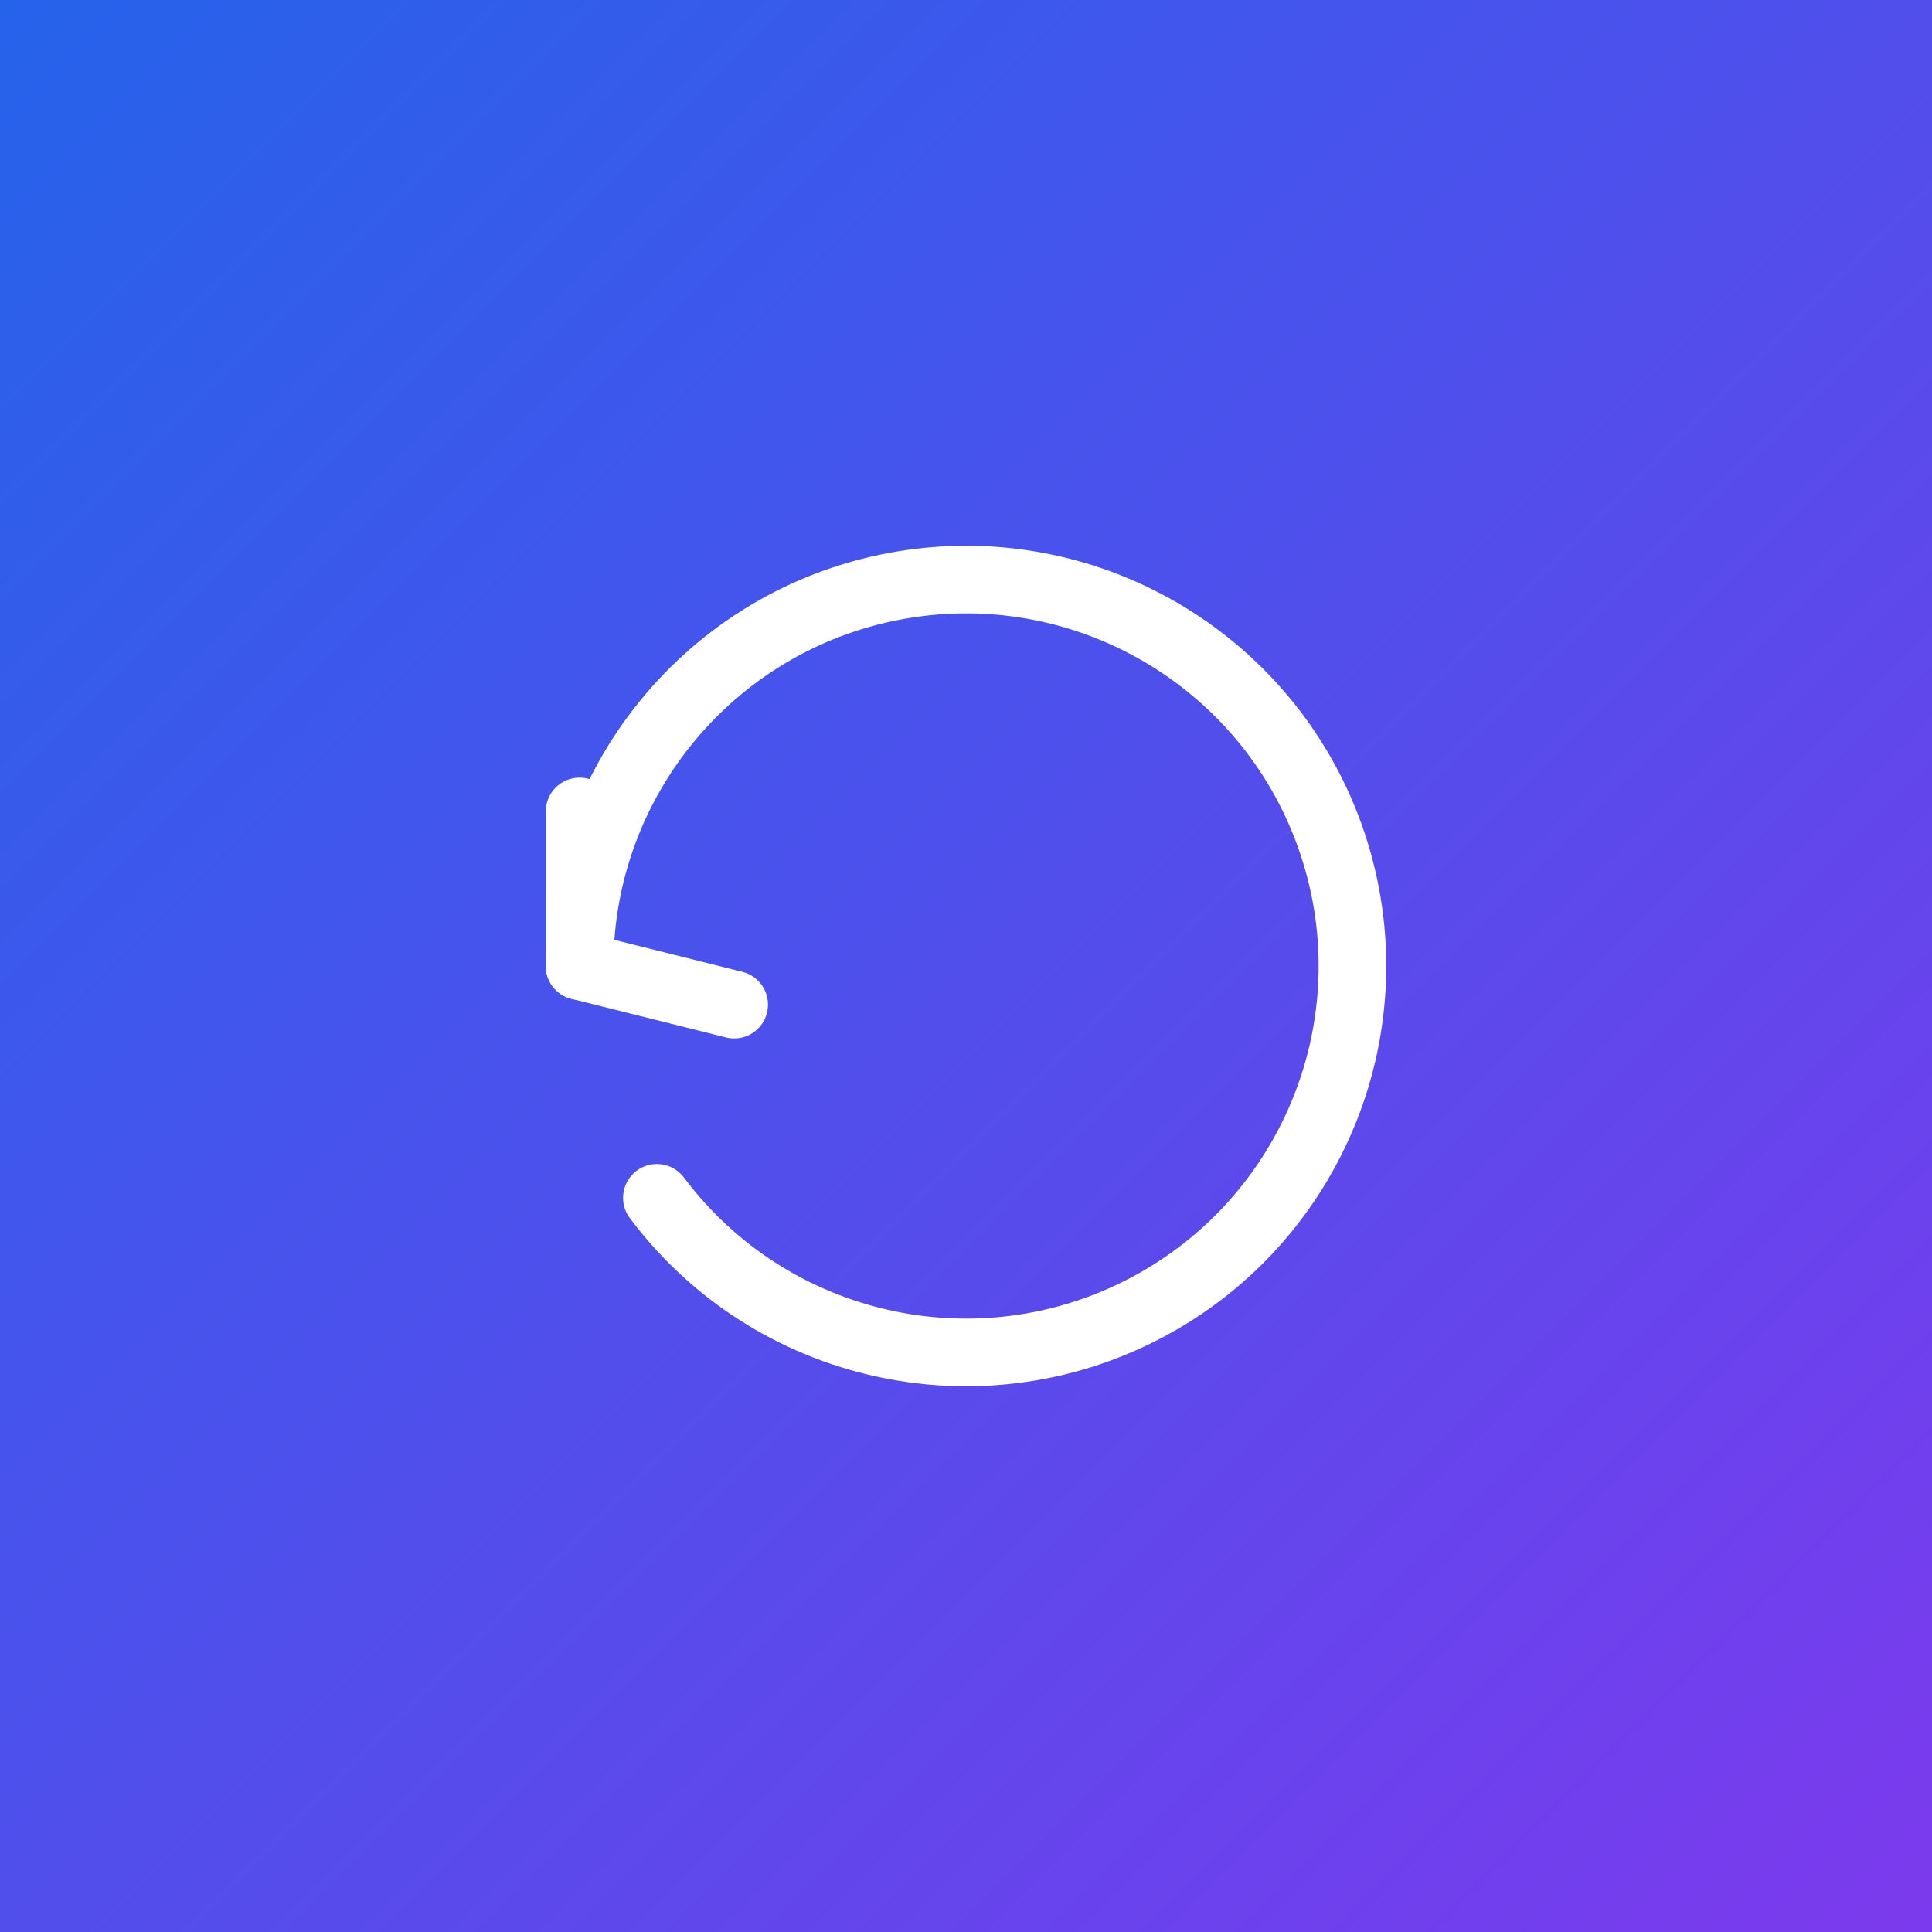
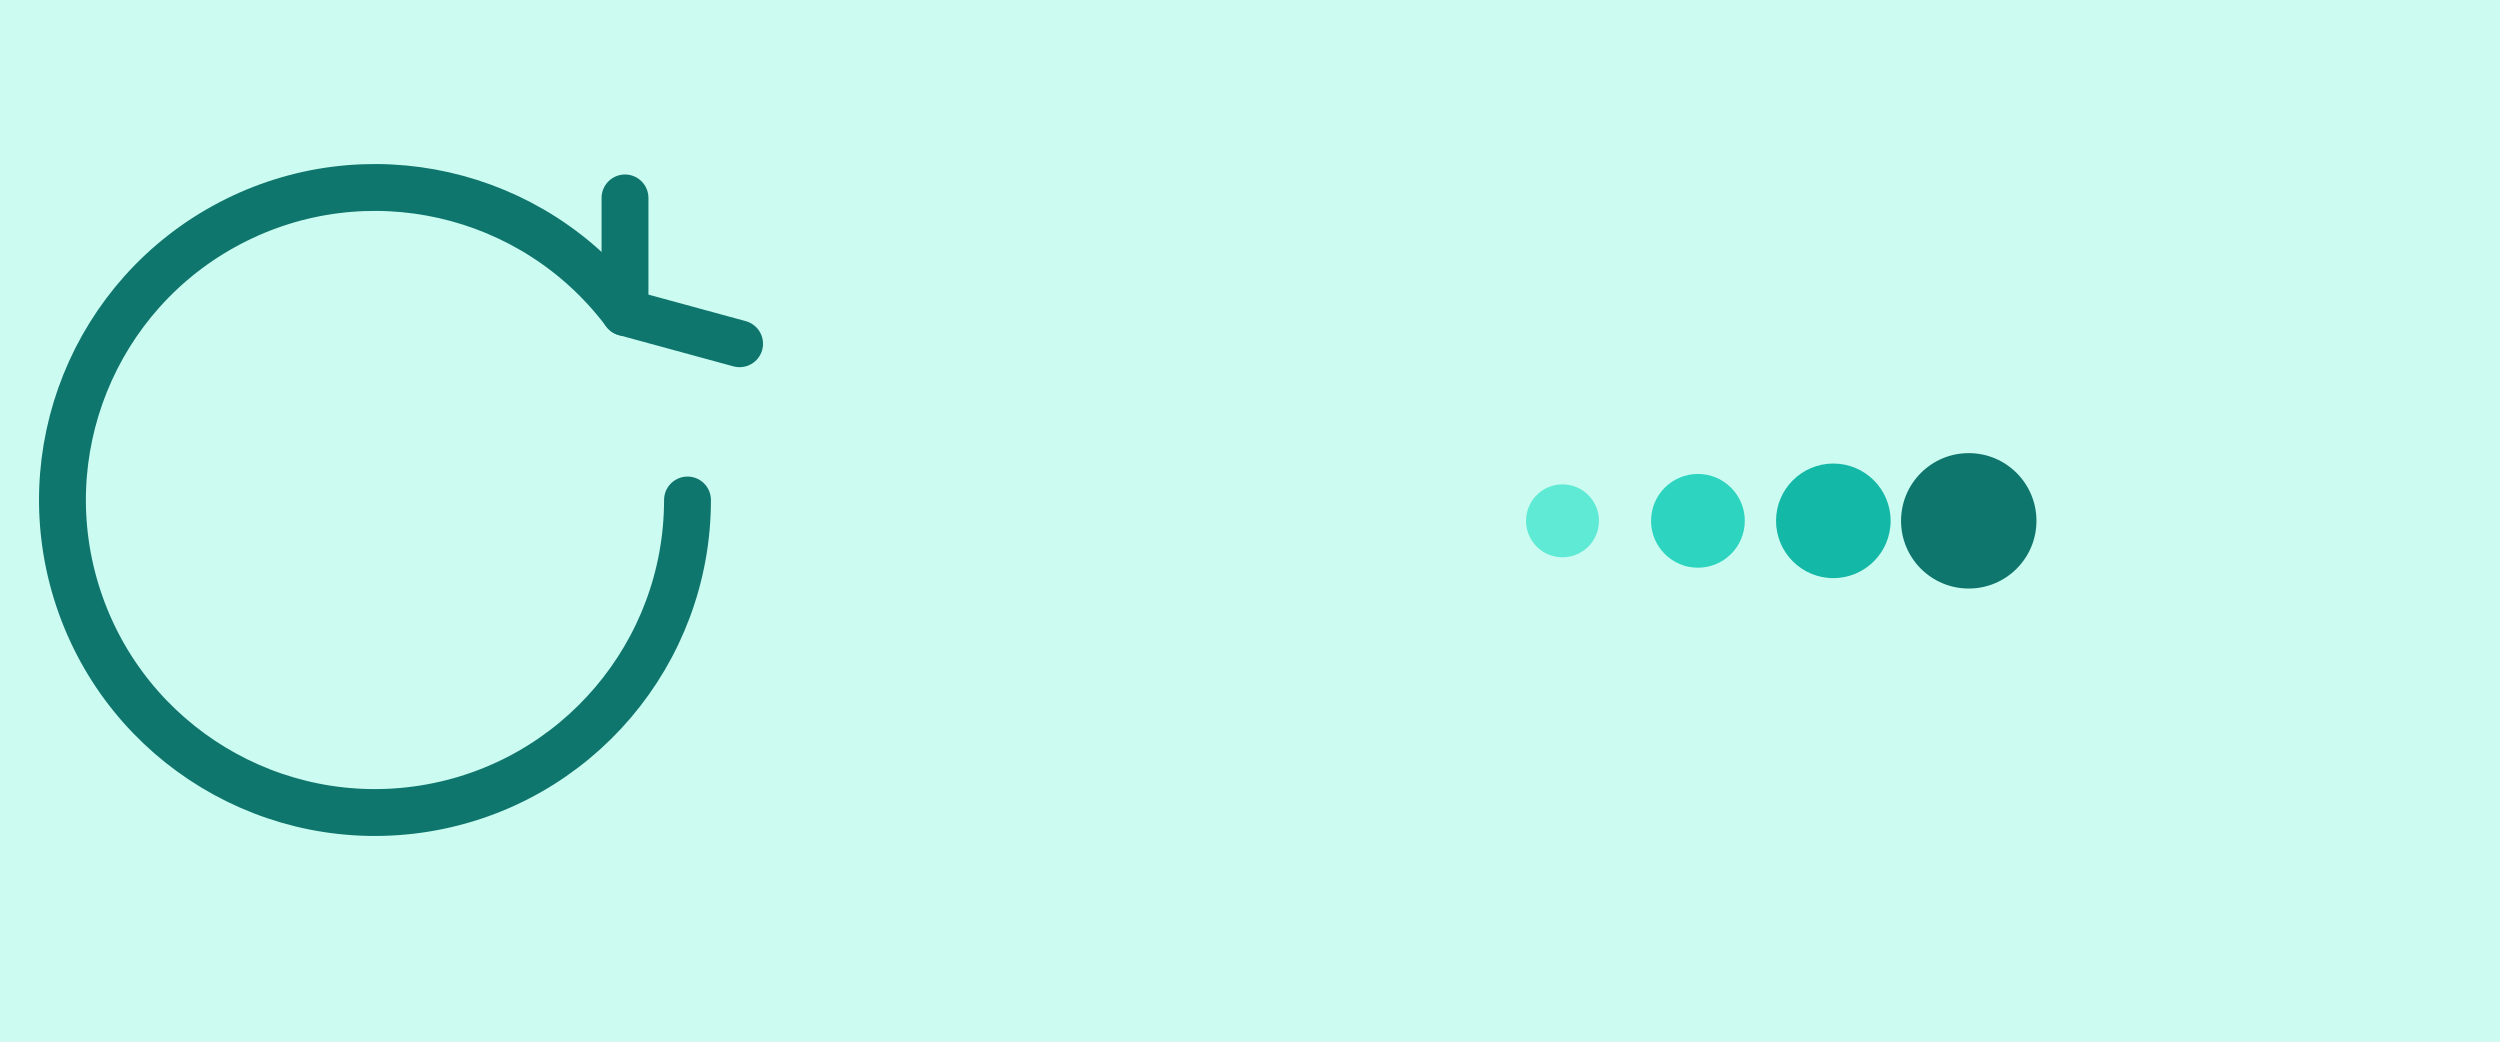
- <svg xmlns="http://www.w3.org/2000/svg" viewBox="0 0 200 200" role="img" aria-label="La répétition espacée expliquée simplement">
-   <defs>
-     <linearGradient id="g" x1="0" y1="0" x2="1" y2="1">
-       <stop offset="0" stop-color="#2563eb" />
-       <stop offset="1" stop-color="#7c3aed" />
-     </linearGradient>
-   </defs>
-   <rect width="200" height="200" fill="url(#g)" />
-   <g transform="translate(100 100)">
-     <path d="M -40 0 a 40 40 0 1 1 8 24" fill="none" stroke="#ffffff" stroke-width="7" stroke-linecap="round" stroke-linejoin="round" />
-     <path d="M -40 0 l 0 -16 M -40 0 l 16 4" fill="none" stroke="#ffffff" stroke-width="7" stroke-linecap="round" stroke-linejoin="round" />
-   </g>
+ <svg xmlns="http://www.w3.org/2000/svg" viewBox="0 0 480 200" role="img" aria-label="La répétition espacée expliquée simplement">
+   <rect width="480" height="200" fill="#ccfbf1" />
+   <path d="M 120 60 a 60 60 0 1 0 12 36" fill="none" stroke="#0f766e" stroke-width="9" stroke-linecap="round" />
+   <path d="M 120 60 l 0 -22 M 120 60 l 22 6" fill="none" stroke="#0f766e" stroke-width="9" stroke-linecap="round" />
+   <circle cx="300" cy="100" r="7" fill="#5eead4" />
+   <circle cx="326" cy="100" r="9" fill="#2dd4bf" />
+   <circle cx="352" cy="100" r="11" fill="#14b8a6" />
+   <circle cx="378" cy="100" r="13" fill="#0f766e" />
</svg>
